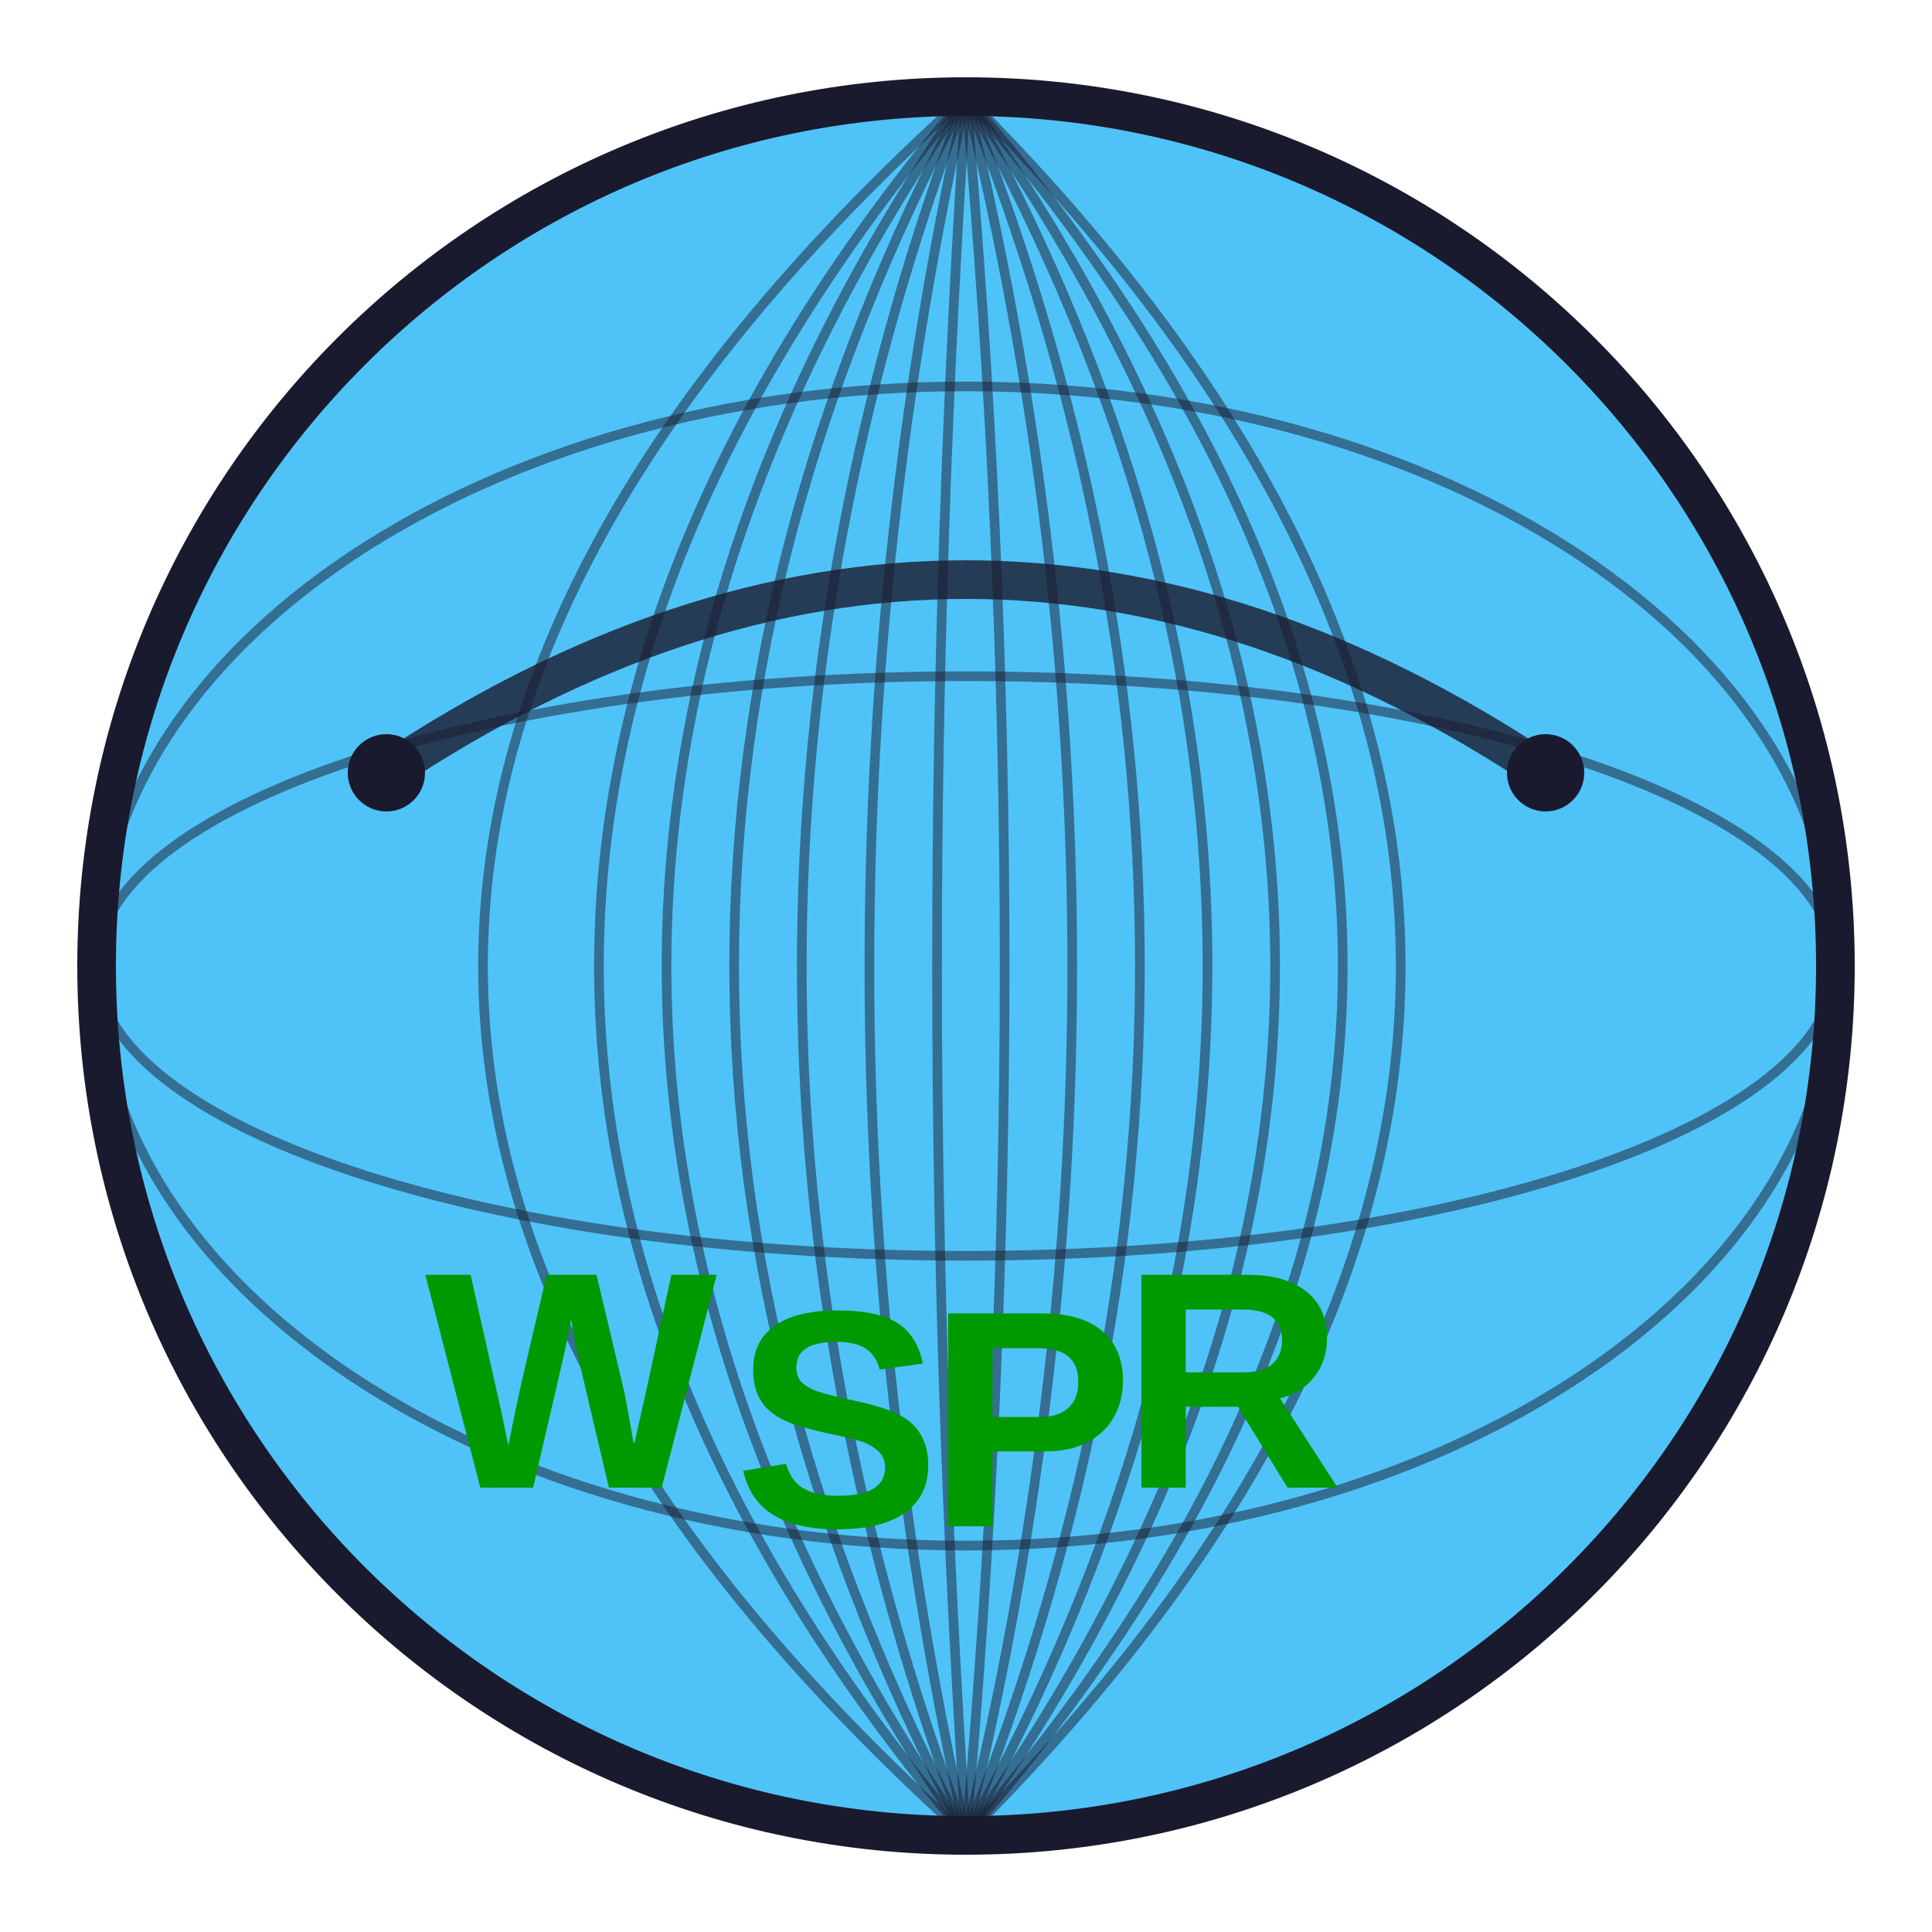
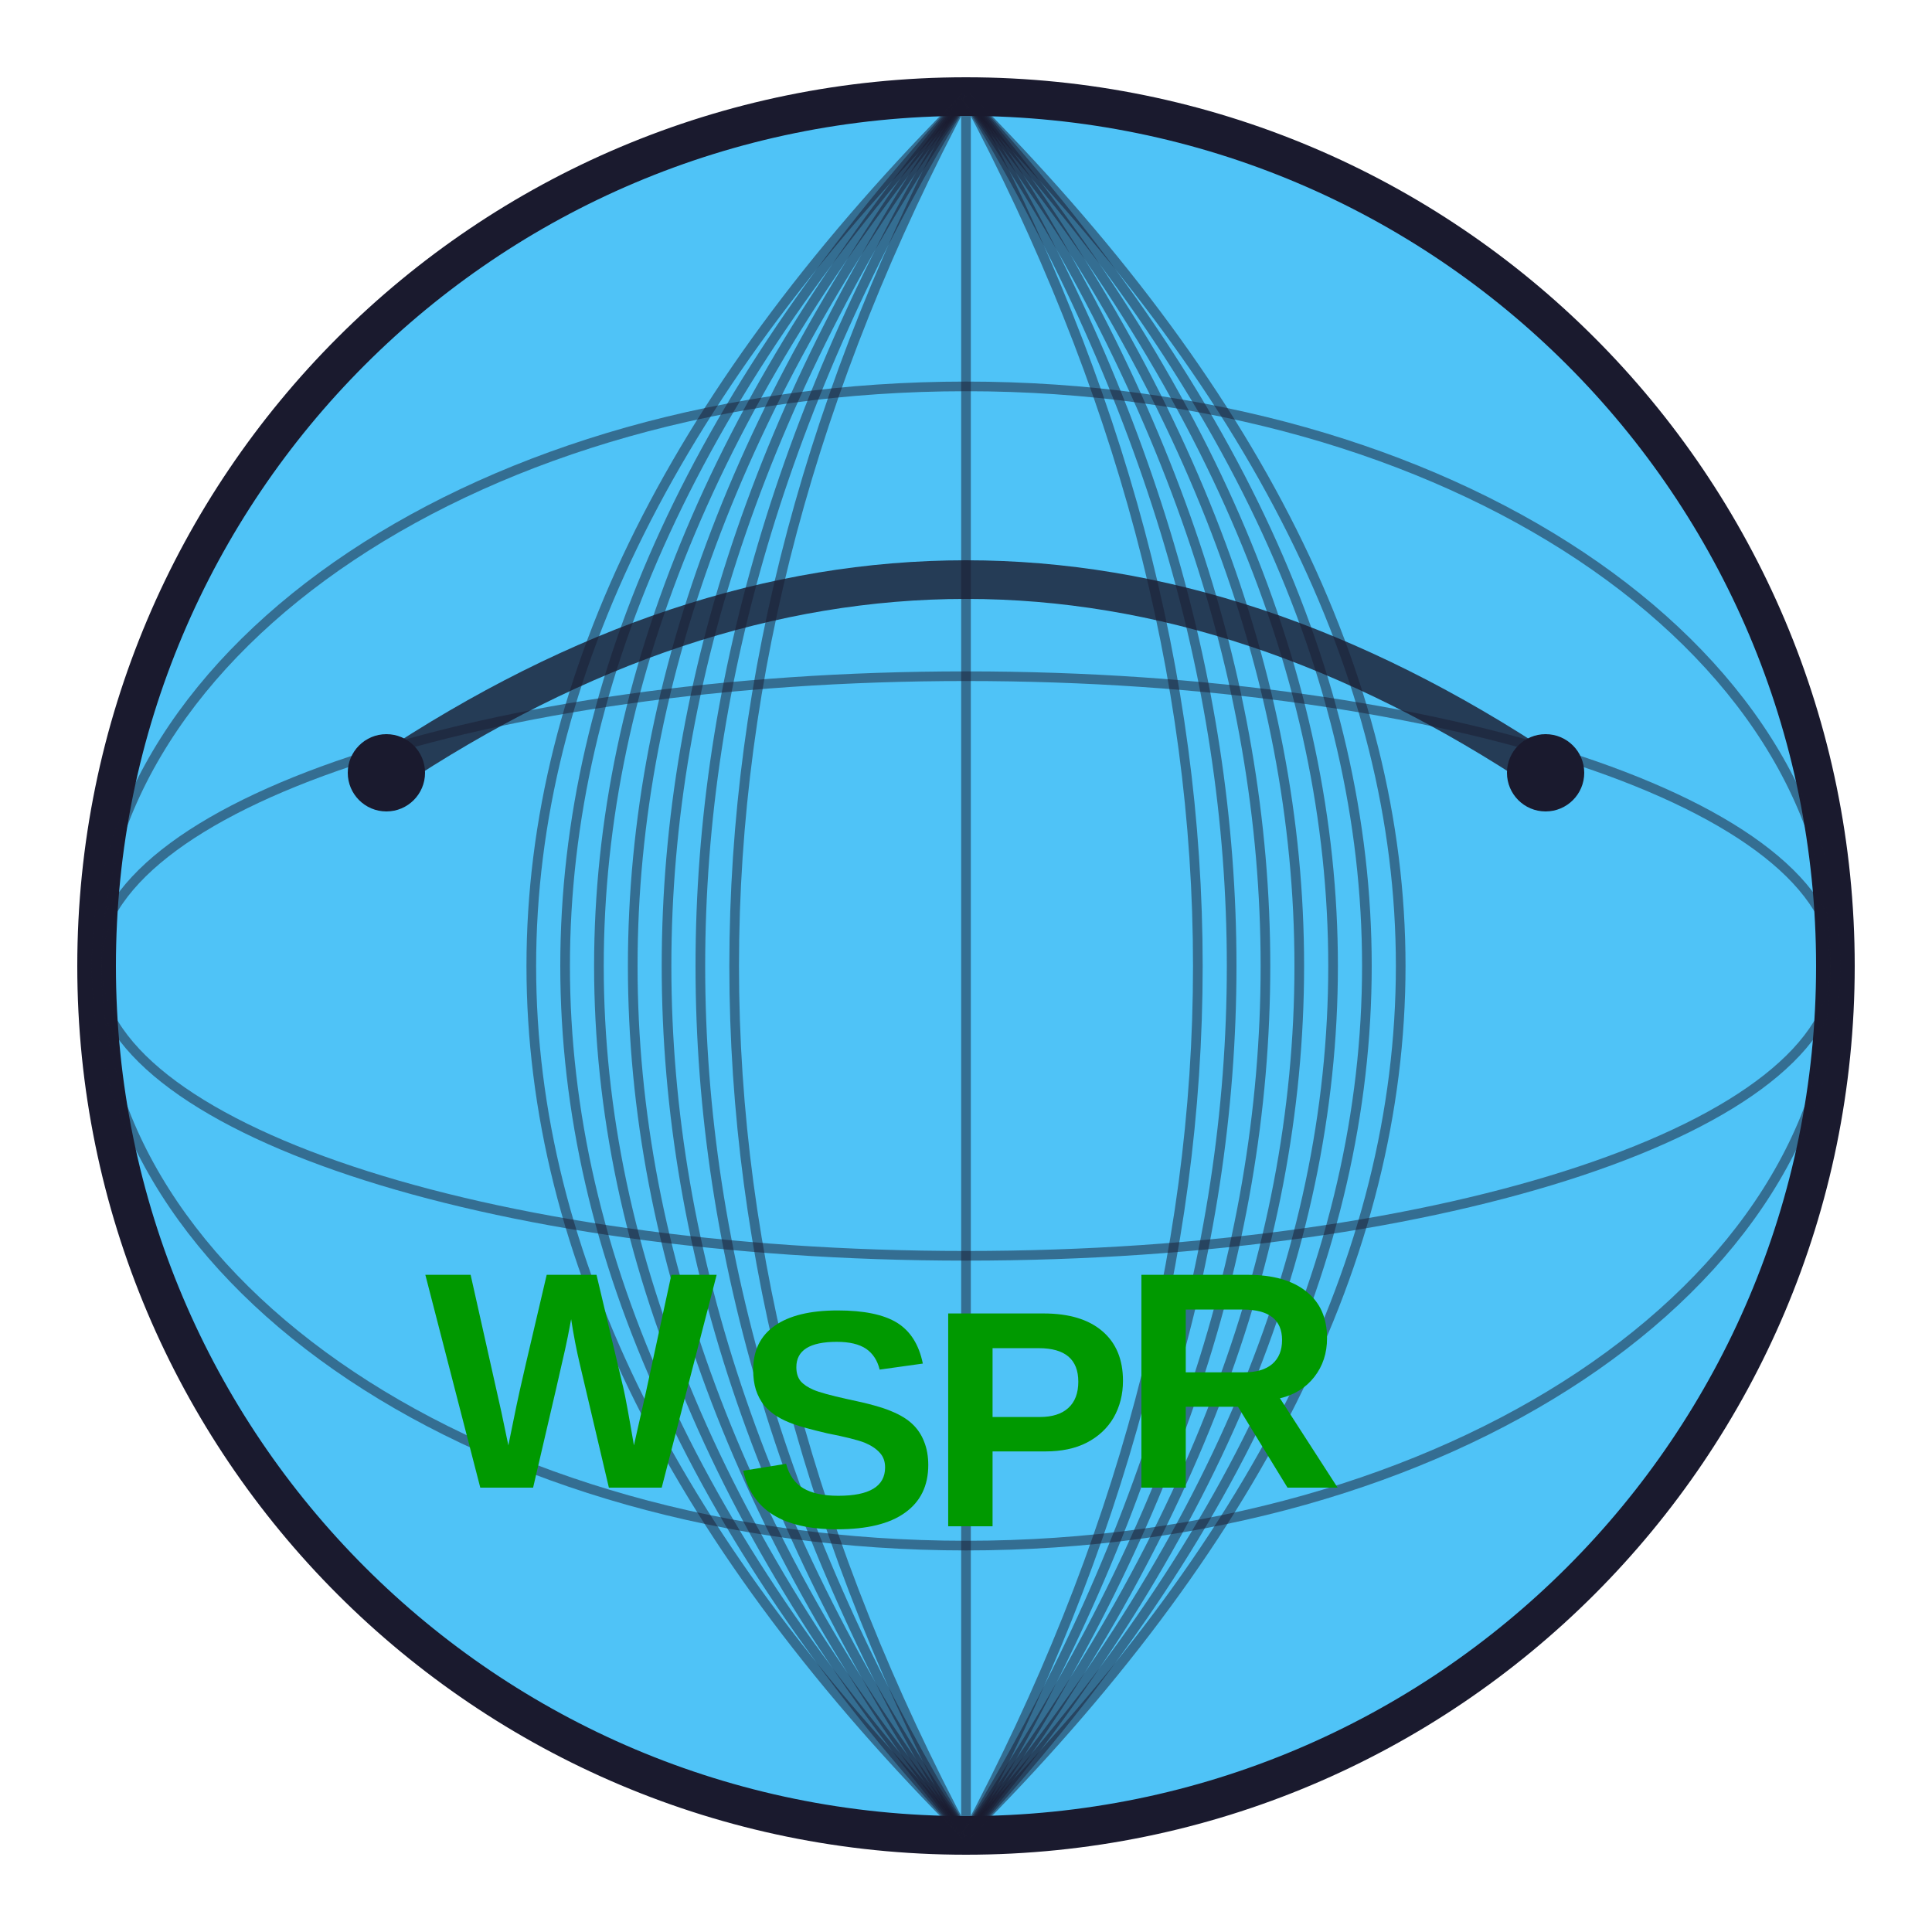
<svg xmlns="http://www.w3.org/2000/svg" viewBox="0 0 100 100">
  <circle cx="50" cy="50" r="45" fill="#4fc3f7" stroke="#1a1a2e" stroke-width="2" />
  <ellipse cx="50" cy="50" rx="45" ry="15" fill="none" stroke="#1a1a2e" stroke-width="0.5" opacity="0.5" />
  <ellipse cx="50" cy="50" rx="45" ry="30" fill="none" stroke="#1a1a2e" stroke-width="0.5" opacity="0.5" />
-   <path d="M 50 5 Q 0 50 50 95" fill="none" stroke="#1a1a2e" stroke-width="0.5" opacity="0.5" />
+   <path d="M 50 5 Q 5 50 50 95" fill="none" stroke="#1a1a2e" stroke-width="0.5" opacity="0.5" />
+   <path d="M 50 5 Q 8.5 50 50 95" fill="none" stroke="#1a1a2e" stroke-width="0.5" opacity="0.5" />
  <path d="M 50 5 Q 12 50 50 95" fill="none" stroke="#1a1a2e" stroke-width="0.5" opacity="0.5" />
+   <path d="M 50 5 Q 15.5 50 50 95" fill="none" stroke="#1a1a2e" stroke-width="0.5" opacity="0.5" />
  <path d="M 50 5 Q 19 50 50 95" fill="none" stroke="#1a1a2e" stroke-width="0.5" opacity="0.5" />
+   <path d="M 50 5 Q 22.5 50 50 95" fill="none" stroke="#1a1a2e" stroke-width="0.5" opacity="0.5" />
  <path d="M 50 5 Q 26 50 50 95" fill="none" stroke="#1a1a2e" stroke-width="0.5" opacity="0.5" />
-   <path d="M 50 5 Q 33 50 50 95" fill="none" stroke="#1a1a2e" stroke-width="0.5" opacity="0.5" />
-   <path d="M 50 5 Q 40 50 50 95" fill="none" stroke="#1a1a2e" stroke-width="0.5" opacity="0.5" />
-   <path d="M 50 5 Q 47 50 50 95" fill="none" stroke="#1a1a2e" stroke-width="0.5" opacity="0.5" />
-   <path d="M 50 5 Q 54 50 50 95" fill="none" stroke="#1a1a2e" stroke-width="0.5" opacity="0.5" />
-   <path d="M 50 5 Q 61 50 50 95" fill="none" stroke="#1a1a2e" stroke-width="0.5" opacity="0.5" />
-   <path d="M 50 5 Q 68 50 50 95" fill="none" stroke="#1a1a2e" stroke-width="0.5" opacity="0.5" />
-   <path d="M 50 5 Q 75 50 50 95" fill="none" stroke="#1a1a2e" stroke-width="0.5" opacity="0.5" />
-   <path d="M 50 5 Q 82 50 50 95" fill="none" stroke="#1a1a2e" stroke-width="0.5" opacity="0.5" />
-   <path d="M 50 5 Q 89 50 50 95" fill="none" stroke="#1a1a2e" stroke-width="0.5" opacity="0.5" />
+   <path d="M 50 5 Q 50 50 50 95" fill="none" stroke="#1a1a2e" stroke-width="0.5" opacity="0.5" />
+   <path d="M 50 5 Q 74 50 50 95" fill="none" stroke="#1a1a2e" stroke-width="0.5" opacity="0.5" />
+   <path d="M 50 5 Q 77.5 50 50 95" fill="none" stroke="#1a1a2e" stroke-width="0.5" opacity="0.5" />
+   <path d="M 50 5 Q 81 50 50 95" fill="none" stroke="#1a1a2e" stroke-width="0.5" opacity="0.5" />
+   <path d="M 50 5 Q 84.5 50 50 95" fill="none" stroke="#1a1a2e" stroke-width="0.5" opacity="0.5" />
+   <path d="M 50 5 Q 88 50 50 95" fill="none" stroke="#1a1a2e" stroke-width="0.5" opacity="0.5" />
+   <path d="M 50 5 Q 91.5 50 50 95" fill="none" stroke="#1a1a2e" stroke-width="0.5" opacity="0.5" />
  <path d="M 50 5 Q 95 50 50 95" fill="none" stroke="#1a1a2e" stroke-width="0.5" opacity="0.5" />
  <path d="M 20 40 Q 50 20 80 40" fill="none" stroke="#1a1a2e" stroke-width="2" opacity="0.8" />
  <circle cx="20" cy="40" r="2" fill="#1a1a2e" />
  <circle cx="80" cy="40" r="2" fill="#1a1a2e" />
  <text x="22" y="77" fill="#009900" font-size="16" font-weight="bold" font-family="Arial, sans-serif">W</text>
  <text x="38" y="79" fill="#009900" font-size="16" font-weight="bold" font-family="Arial, sans-serif">S</text>
  <text x="48" y="79" fill="#009900" font-size="16" font-weight="bold" font-family="Arial, sans-serif">P</text>
  <text x="58" y="77" fill="#009900" font-size="16" font-weight="bold" font-family="Arial, sans-serif">R</text>
</svg>
